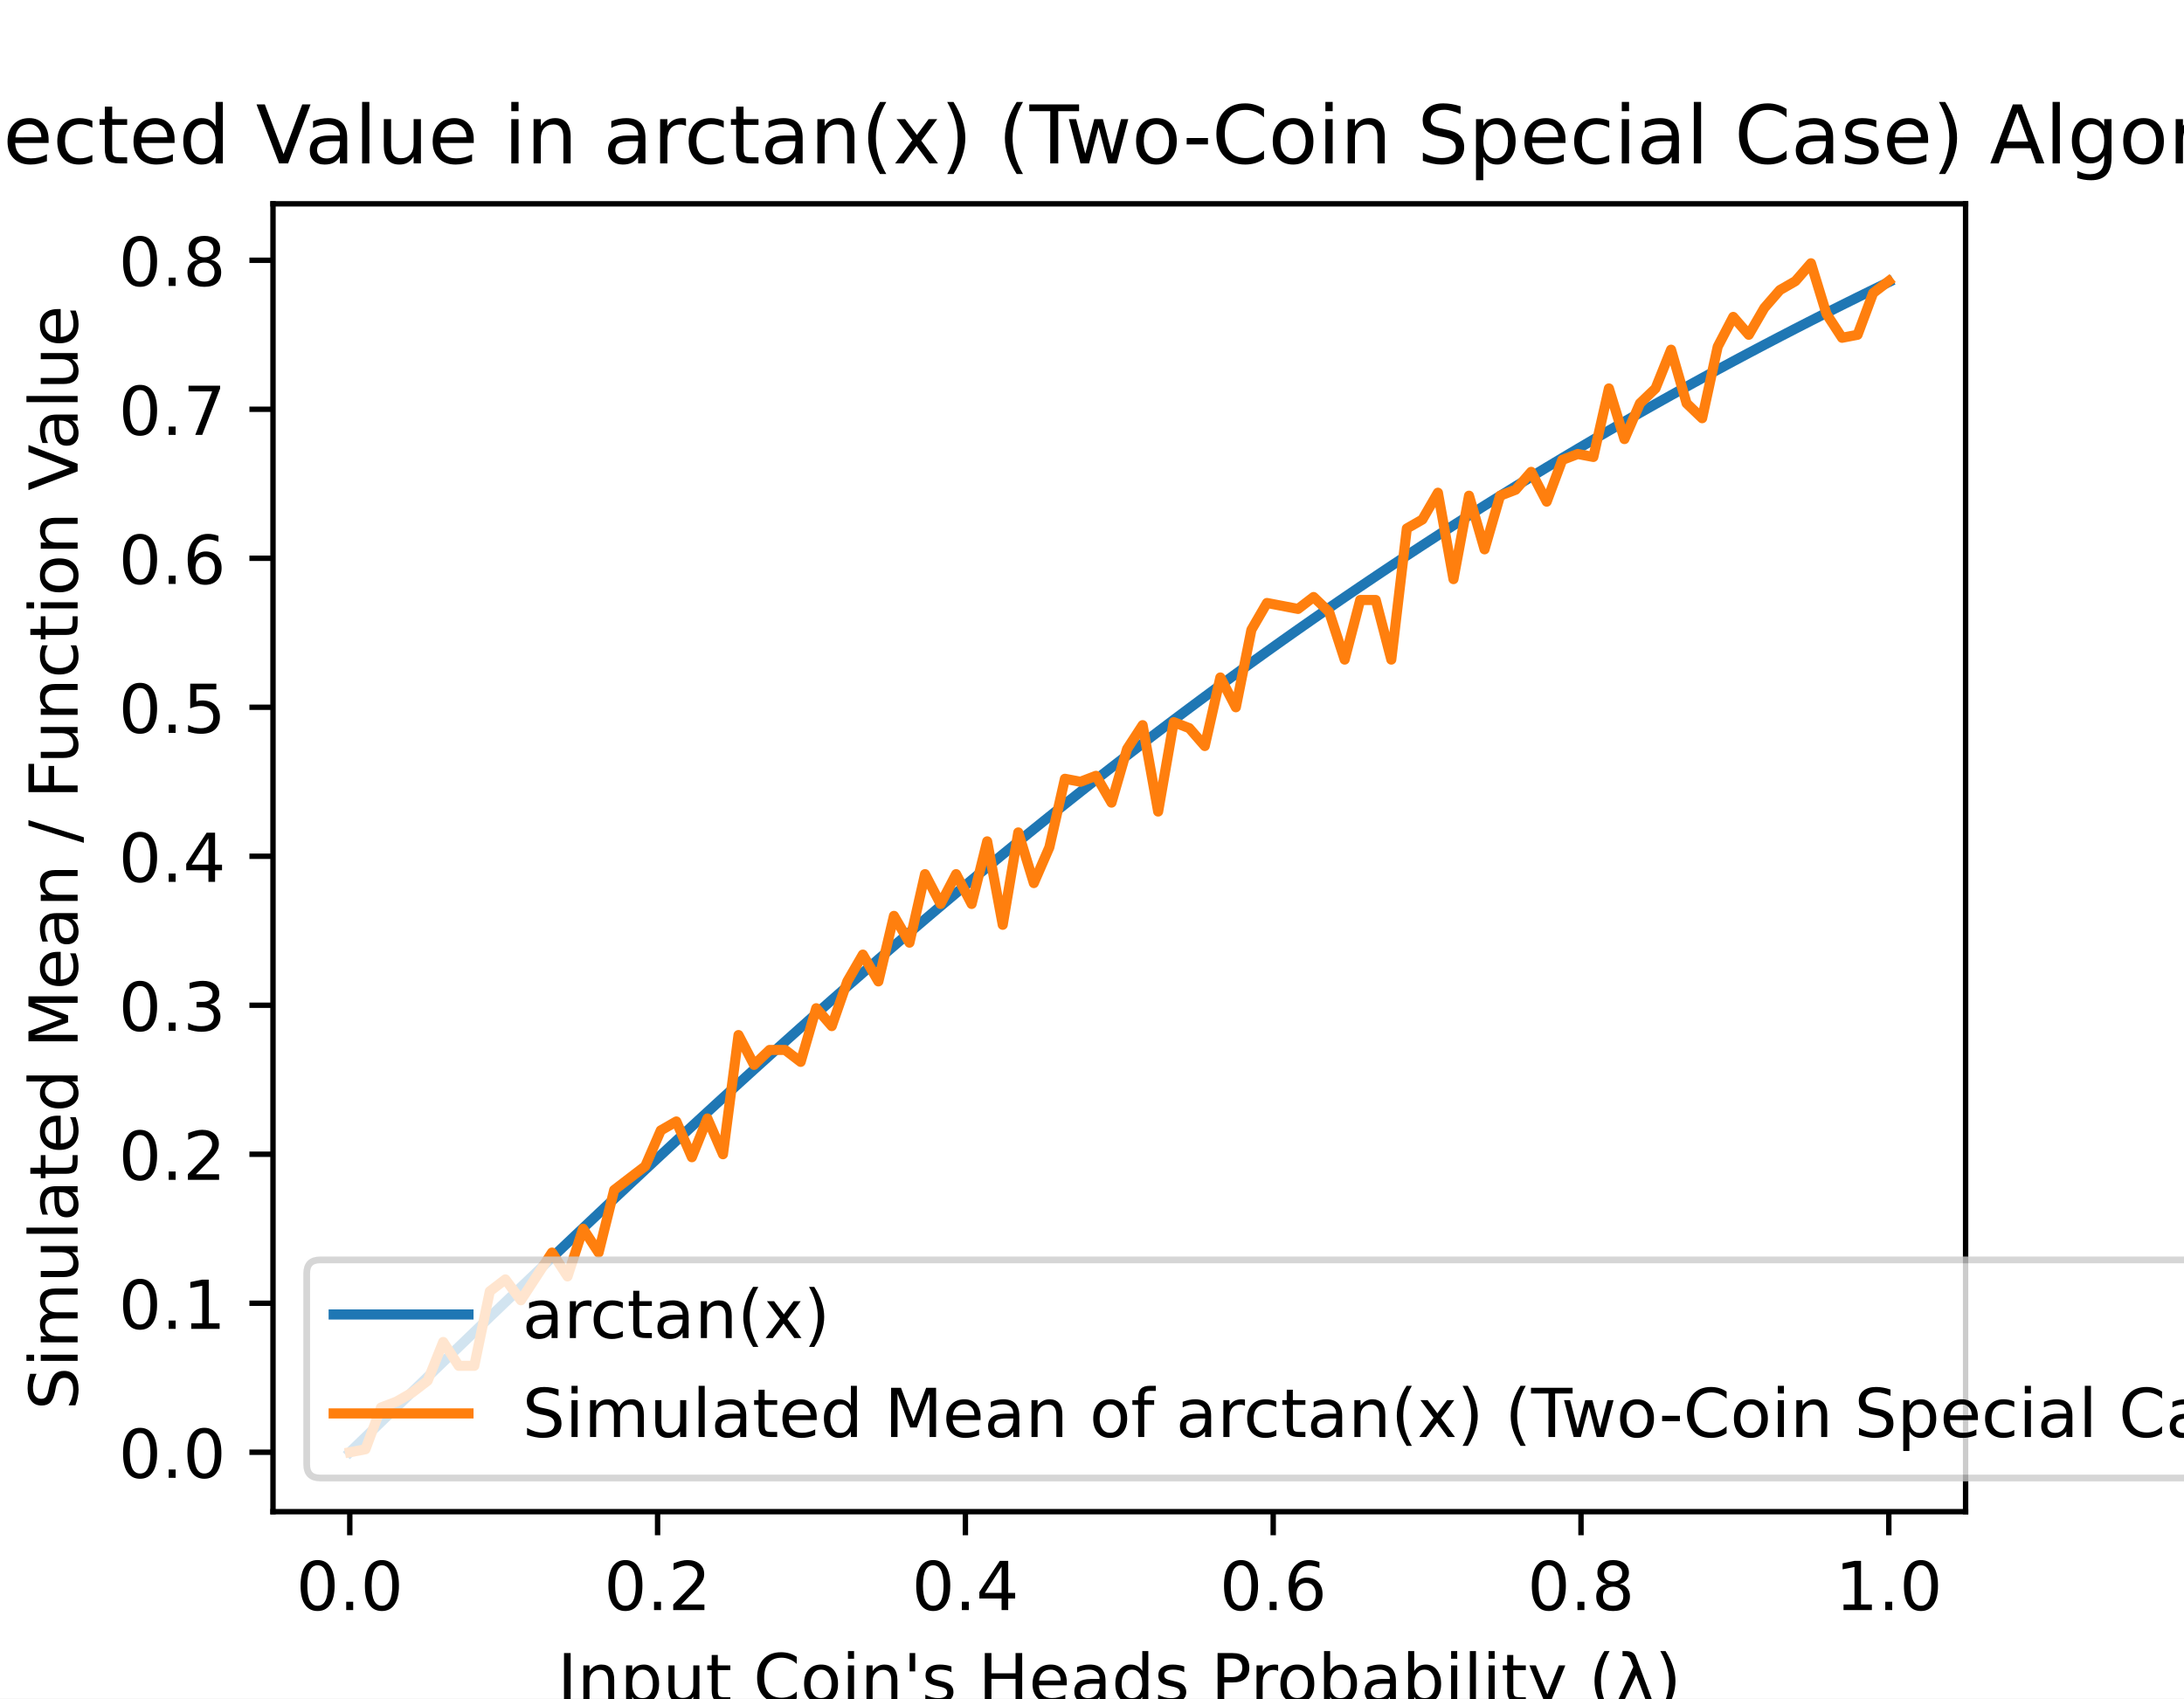
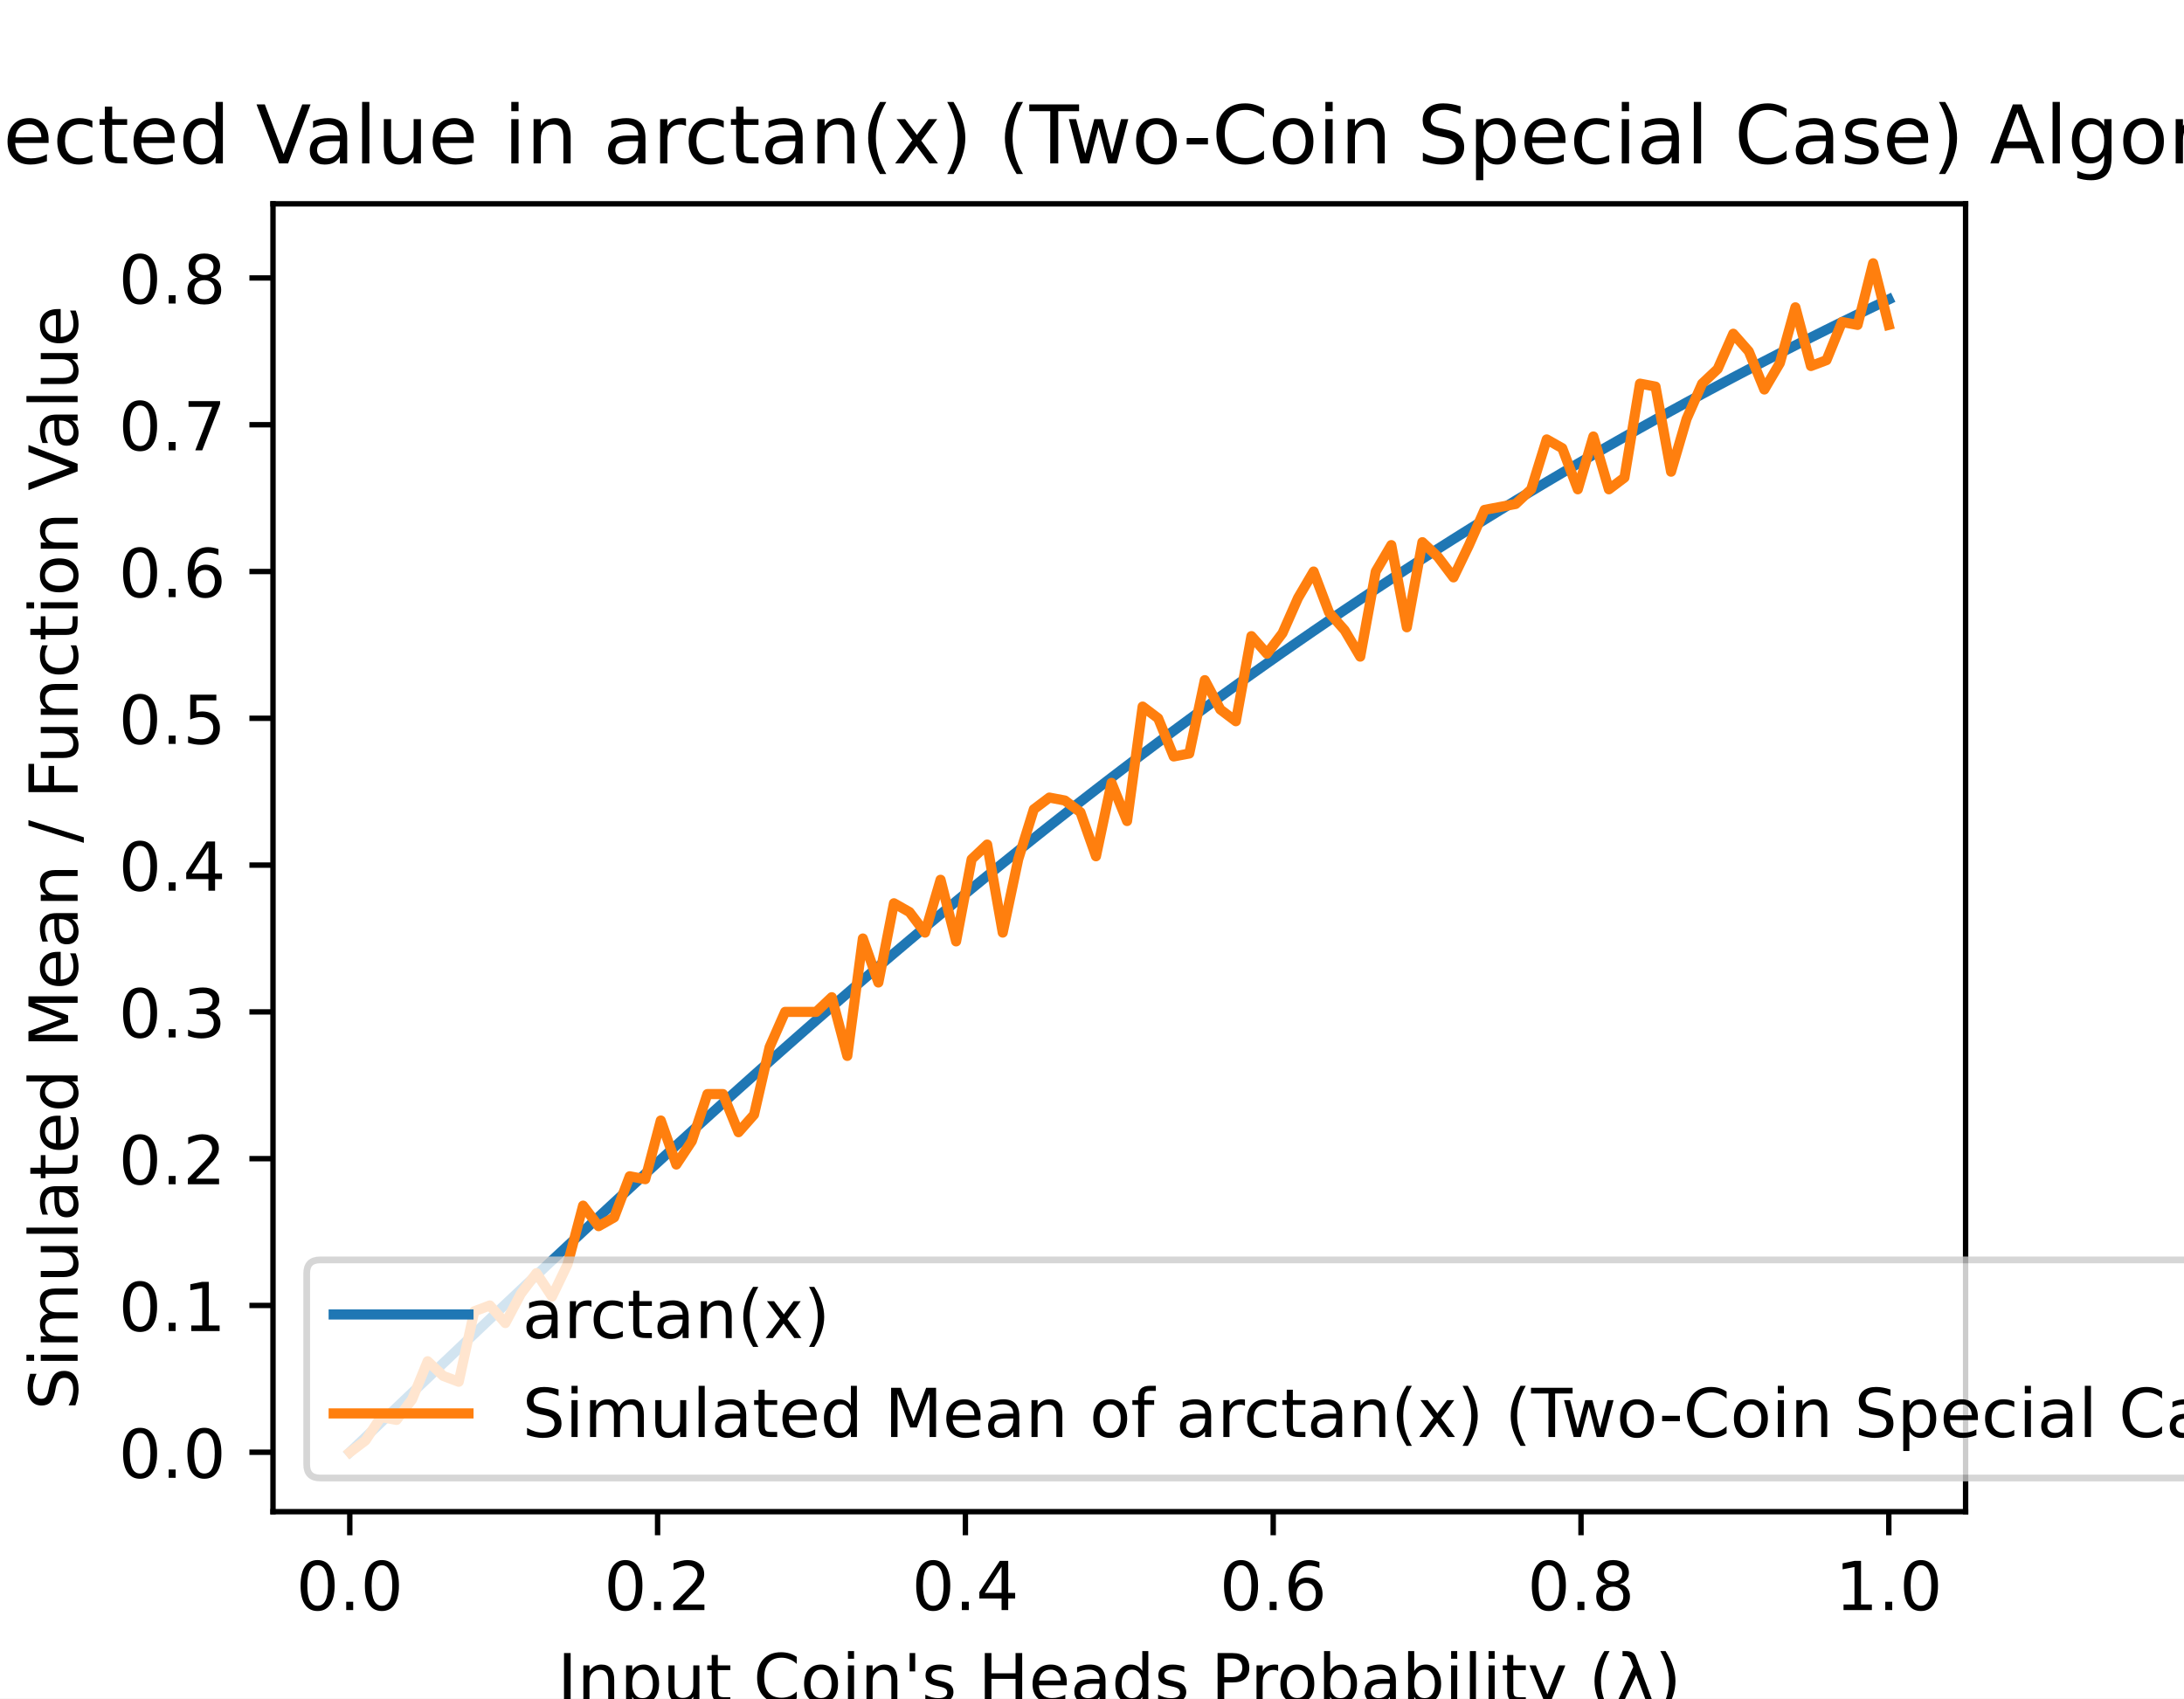
<svg xmlns="http://www.w3.org/2000/svg" xmlns:xlink="http://www.w3.org/1999/xlink" height="252pt" version="1.1" viewBox="0 0 324 252" width="324pt">
  <defs>
    <style type="text/css">
*{stroke-linecap:butt;stroke-linejoin:round;}
  </style>
  </defs>
  <g id="figure_1">
    <g id="patch_1">
      <path d="M 0 252  L 324 252  L 324 0  L 0 0  z " style="fill:#ffffff;" />
    </g>
    <g id="axes_1">
      <g id="patch_2">
        <path d="M 40.5 224.28  L 291.6 224.28  L 291.6 30.24  L 40.5 30.24  z " style="fill:#ffffff;" />
      </g>
      <g id="matplotlib.axis_1">
        <g id="xtick_1">
          <g id="line2d_1">
            <defs>
-               <path d="M 0 0  L 0 3.5  " id="m6fe70b64c1" style="stroke:#000000;stroke-width:0.8;" />
+               <path d="M 0 0  L 0 3.5  " id="mbaaccd5c5d" style="stroke:#000000;stroke-width:0.8;" />
            </defs>
            <g>
-               <use style="stroke:#000000;stroke-width:0.8;" x="51.891" xlink:href="#m6fe70b64c1" y="224.28" />
+               <use style="stroke:#000000;stroke-width:0.8;" x="51.891" xlink:href="#mbaaccd5c5d" y="224.28" />
            </g>
          </g>
          <g id="text_1">
            <text style="font-family:DejaVu Sans;font-size:10px;font-style:normal;font-weight:normal;text-anchor:middle;" transform="rotate(-0, 51.89081, 238.8784)" x="51.891" y="238.878">0.0</text>
          </g>
        </g>
        <g id="xtick_2">
          <g id="line2d_2">
            <g>
-               <use style="stroke:#000000;stroke-width:0.8;" x="97.554" xlink:href="#m6fe70b64c1" y="224.28" />
+               <use style="stroke:#000000;stroke-width:0.8;" x="97.554" xlink:href="#mbaaccd5c5d" y="224.28" />
            </g>
          </g>
          <g id="text_2">
            <text style="font-family:DejaVu Sans;font-size:10px;font-style:normal;font-weight:normal;text-anchor:middle;" transform="rotate(-0, 97.55448, 238.8784)" x="97.554" y="238.878">0.2</text>
          </g>
        </g>
        <g id="xtick_3">
          <g id="line2d_3">
            <g>
-               <use style="stroke:#000000;stroke-width:0.8;" x="143.218" xlink:href="#m6fe70b64c1" y="224.28" />
+               <use style="stroke:#000000;stroke-width:0.8;" x="143.218" xlink:href="#mbaaccd5c5d" y="224.28" />
            </g>
          </g>
          <g id="text_3">
            <text style="font-family:DejaVu Sans;font-size:10px;font-style:normal;font-weight:normal;text-anchor:middle;" transform="rotate(-0, 143.2182, 238.8784)" x="143.218" y="238.878">0.4</text>
          </g>
        </g>
        <g id="xtick_4">
          <g id="line2d_4">
            <g>
-               <use style="stroke:#000000;stroke-width:0.8;" x="188.882" xlink:href="#m6fe70b64c1" y="224.28" />
+               <use style="stroke:#000000;stroke-width:0.8;" x="188.882" xlink:href="#mbaaccd5c5d" y="224.28" />
            </g>
          </g>
          <g id="text_4">
            <text style="font-family:DejaVu Sans;font-size:10px;font-style:normal;font-weight:normal;text-anchor:middle;" transform="rotate(-0, 188.8818, 238.8784)" x="188.882" y="238.878">0.6</text>
          </g>
        </g>
        <g id="xtick_5">
          <g id="line2d_5">
            <g>
-               <use style="stroke:#000000;stroke-width:0.8;" x="234.546" xlink:href="#m6fe70b64c1" y="224.28" />
+               <use style="stroke:#000000;stroke-width:0.8;" x="234.546" xlink:href="#mbaaccd5c5d" y="224.28" />
            </g>
          </g>
          <g id="text_5">
            <text style="font-family:DejaVu Sans;font-size:10px;font-style:normal;font-weight:normal;text-anchor:middle;" transform="rotate(-0, 234.5455, 238.8784)" x="234.546" y="238.878">0.8</text>
          </g>
        </g>
        <g id="xtick_6">
          <g id="line2d_6">
            <g>
-               <use style="stroke:#000000;stroke-width:0.8;" x="280.209" xlink:href="#m6fe70b64c1" y="224.28" />
+               <use style="stroke:#000000;stroke-width:0.8;" x="280.209" xlink:href="#mbaaccd5c5d" y="224.28" />
            </g>
          </g>
          <g id="text_6">
            <text style="font-family:DejaVu Sans;font-size:10px;font-style:normal;font-weight:normal;text-anchor:middle;" transform="rotate(-0, 280.2092, 238.8784)" x="280.209" y="238.878">1.0</text>
          </g>
        </g>
        <g id="text_7">
          <text style="font-family:DejaVu Sans;font-size:10px;font-style:normal;font-weight:normal;text-anchor:middle;" transform="rotate(-0, 166.05, 252.5566)" x="166.05" y="252.557">Input Coin's Heads Probability (λ)</text>
        </g>
      </g>
      <g id="matplotlib.axis_2">
        <g id="ytick_1">
          <g id="line2d_7">
            <defs>
-               <path d="M 0 0  L -3.5 0  " id="maeb0c98c6f" style="stroke:#000000;stroke-width:0.8;" />
+               <path d="M 0 0  L -3.5 0  " id="m0ca3eeae0e" style="stroke:#000000;stroke-width:0.8;" />
            </defs>
            <g>
-               <use style="stroke:#000000;stroke-width:0.8;" x="40.5" xlink:href="#maeb0c98c6f" y="215.46" />
+               <use style="stroke:#000000;stroke-width:0.8;" x="40.5" xlink:href="#m0ca3eeae0e" y="215.46" />
            </g>
          </g>
          <g id="text_8">
            <text style="font-family:DejaVu Sans;font-size:10px;font-style:normal;font-weight:normal;text-anchor:end;" transform="rotate(-0, 33.5, 219.2592)" x="33.5" y="219.259">0.0</text>
          </g>
        </g>
        <g id="ytick_2">
          <g id="line2d_8">
            <g>
-               <use style="stroke:#000000;stroke-width:0.8;" x="40.5" xlink:href="#maeb0c98c6f" y="193.355" />
+               <use style="stroke:#000000;stroke-width:0.8;" x="40.5" xlink:href="#m0ca3eeae0e" y="193.682" />
            </g>
          </g>
          <g id="text_9">
-             <text style="font-family:DejaVu Sans;font-size:10px;font-style:normal;font-weight:normal;text-anchor:end;" transform="rotate(-0, 33.5, 197.154)" x="33.5" y="197.154">0.1</text>
+             <text style="font-family:DejaVu Sans;font-size:10px;font-style:normal;font-weight:normal;text-anchor:end;" transform="rotate(-0, 33.5, 197.4814)" x="33.5" y="197.481">0.1</text>
          </g>
        </g>
        <g id="ytick_3">
          <g id="line2d_9">
            <g>
-               <use style="stroke:#000000;stroke-width:0.8;" x="40.5" xlink:href="#maeb0c98c6f" y="171.249" />
+               <use style="stroke:#000000;stroke-width:0.8;" x="40.5" xlink:href="#m0ca3eeae0e" y="171.904" />
            </g>
          </g>
          <g id="text_10">
-             <text style="font-family:DejaVu Sans;font-size:10px;font-style:normal;font-weight:normal;text-anchor:end;" transform="rotate(-0, 33.5, 175.0487)" x="33.5" y="175.049">0.2</text>
+             <text style="font-family:DejaVu Sans;font-size:10px;font-style:normal;font-weight:normal;text-anchor:end;" transform="rotate(-0, 33.5, 175.7037)" x="33.5" y="175.704">0.2</text>
          </g>
        </g>
        <g id="ytick_4">
          <g id="line2d_10">
            <g>
-               <use style="stroke:#000000;stroke-width:0.8;" x="40.5" xlink:href="#maeb0c98c6f" y="149.144" />
+               <use style="stroke:#000000;stroke-width:0.8;" x="40.5" xlink:href="#m0ca3eeae0e" y="150.127" />
            </g>
          </g>
          <g id="text_11">
-             <text style="font-family:DejaVu Sans;font-size:10px;font-style:normal;font-weight:normal;text-anchor:end;" transform="rotate(-0, 33.5, 152.9434)" x="33.5" y="152.943">0.3</text>
+             <text style="font-family:DejaVu Sans;font-size:10px;font-style:normal;font-weight:normal;text-anchor:end;" transform="rotate(-0, 33.5, 153.9259)" x="33.5" y="153.926">0.3</text>
          </g>
        </g>
        <g id="ytick_5">
          <g id="line2d_11">
            <g>
-               <use style="stroke:#000000;stroke-width:0.8;" x="40.5" xlink:href="#maeb0c98c6f" y="127.039" />
+               <use style="stroke:#000000;stroke-width:0.8;" x="40.5" xlink:href="#m0ca3eeae0e" y="128.349" />
            </g>
          </g>
          <g id="text_12">
-             <text style="font-family:DejaVu Sans;font-size:10px;font-style:normal;font-weight:normal;text-anchor:end;" transform="rotate(-0, 33.5, 130.8382)" x="33.5" y="130.838">0.4</text>
+             <text style="font-family:DejaVu Sans;font-size:10px;font-style:normal;font-weight:normal;text-anchor:end;" transform="rotate(-0, 33.5, 132.1481)" x="33.5" y="132.148">0.4</text>
          </g>
        </g>
        <g id="ytick_6">
          <g id="line2d_12">
            <g>
-               <use style="stroke:#000000;stroke-width:0.8;" x="40.5" xlink:href="#maeb0c98c6f" y="104.934" />
+               <use style="stroke:#000000;stroke-width:0.8;" x="40.5" xlink:href="#m0ca3eeae0e" y="106.571" />
            </g>
          </g>
          <g id="text_13">
-             <text style="font-family:DejaVu Sans;font-size:10px;font-style:normal;font-weight:normal;text-anchor:end;" transform="rotate(-0, 33.5, 108.7329)" x="33.5" y="108.733">0.5</text>
+             <text style="font-family:DejaVu Sans;font-size:10px;font-style:normal;font-weight:normal;text-anchor:end;" transform="rotate(-0, 33.5, 110.3703)" x="33.5" y="110.37">0.5</text>
          </g>
        </g>
        <g id="ytick_7">
          <g id="line2d_13">
            <g>
-               <use style="stroke:#000000;stroke-width:0.8;" x="40.5" xlink:href="#maeb0c98c6f" y="82.828" />
+               <use style="stroke:#000000;stroke-width:0.8;" x="40.5" xlink:href="#m0ca3eeae0e" y="84.793" />
            </g>
          </g>
          <g id="text_14">
-             <text style="font-family:DejaVu Sans;font-size:10px;font-style:normal;font-weight:normal;text-anchor:end;" transform="rotate(-0, 33.5, 86.62764)" x="33.5" y="86.628">0.6</text>
+             <text style="font-family:DejaVu Sans;font-size:10px;font-style:normal;font-weight:normal;text-anchor:end;" transform="rotate(-0, 33.5, 88.59255)" x="33.5" y="88.593">0.6</text>
          </g>
        </g>
        <g id="ytick_8">
          <g id="line2d_14">
            <g>
-               <use style="stroke:#000000;stroke-width:0.8;" x="40.5" xlink:href="#maeb0c98c6f" y="60.723" />
+               <use style="stroke:#000000;stroke-width:0.8;" x="40.5" xlink:href="#m0ca3eeae0e" y="63.016" />
            </g>
          </g>
          <g id="text_15">
-             <text style="font-family:DejaVu Sans;font-size:10px;font-style:normal;font-weight:normal;text-anchor:end;" transform="rotate(-0, 33.5, 64.52238)" x="33.5" y="64.522">0.7</text>
+             <text style="font-family:DejaVu Sans;font-size:10px;font-style:normal;font-weight:normal;text-anchor:end;" transform="rotate(-0, 33.5, 66.81477)" x="33.5" y="66.815">0.7</text>
          </g>
        </g>
        <g id="ytick_9">
          <g id="line2d_15">
            <g>
-               <use style="stroke:#000000;stroke-width:0.8;" x="40.5" xlink:href="#maeb0c98c6f" y="38.618" />
+               <use style="stroke:#000000;stroke-width:0.8;" x="40.5" xlink:href="#m0ca3eeae0e" y="41.238" />
            </g>
          </g>
          <g id="text_16">
-             <text style="font-family:DejaVu Sans;font-size:10px;font-style:normal;font-weight:normal;text-anchor:end;" transform="rotate(-0, 33.5, 42.41711)" x="33.5" y="42.417">0.8</text>
+             <text style="font-family:DejaVu Sans;font-size:10px;font-style:normal;font-weight:normal;text-anchor:end;" transform="rotate(-0, 33.5, 45.037)" x="33.5" y="45.037">0.8</text>
          </g>
        </g>
        <g id="text_17">
          <text style="font-family:DejaVu Sans;font-size:10px;font-style:normal;font-weight:normal;text-anchor:middle;" transform="rotate(-90, 11.51719, 127.26)" x="11.517" y="127.26">Simulated Mean / Function Value</text>
        </g>
      </g>
      <g id="line2d_16">
-         <path clip-path="url(#p678e1b2d8f)" d="M 51.914 215.438  L 54.219 213.206  L 56.525 210.974  L 58.831 208.743  L 61.137 206.513  L 63.443 204.285  L 65.748 202.06  L 68.054 199.837  L 70.36 197.617  L 72.666 195.401  L 74.971 193.189  L 77.277 190.982  L 79.583 188.779  L 81.889 186.582  L 84.195 184.39  L 86.5 182.205  L 88.806 180.026  L 91.112 177.854  L 93.418 175.689  L 95.724 173.532  L 98.029 171.383  L 100.335 169.243  L 102.641 167.111  L 104.947 164.988  L 107.252 162.875  L 109.558 160.771  L 111.864 158.678  L 114.17 156.595  L 116.476 154.522  L 118.781 152.461  L 121.087 150.411  L 123.393 148.372  L 125.699 146.345  L 128.005 144.33  L 130.31 142.327  L 132.616 140.336  L 134.922 138.358  L 137.228 136.393  L 139.533 134.44  L 141.839 132.501  L 144.145 130.576  L 146.451 128.663  L 148.757 126.764  L 151.062 124.879  L 153.368 123.008  L 155.674 121.151  L 157.98 119.308  L 160.286 117.479  L 162.591 115.665  L 164.897 113.864  L 167.203 112.078  L 169.509 110.307  L 171.814 108.55  L 174.12 106.807  L 176.426 105.08  L 178.732 103.366  L 181.038 101.668  L 183.343 99.984  L 185.649 98.315  L 187.955 96.66  L 190.261 95.02  L 192.567 93.394  L 194.872 91.784  L 197.178 90.187  L 199.484 88.606  L 201.79 87.038  L 204.095 85.486  L 206.401 83.947  L 208.707 82.423  L 211.013 80.913  L 213.319 79.418  L 215.624 77.937  L 217.93 76.469  L 220.236 75.016  L 222.542 73.577  L 224.848 72.152  L 227.153 70.74  L 229.459 69.342  L 231.765 67.958  L 234.071 66.587  L 236.376 65.23  L 238.682 63.886  L 240.988 62.555  L 243.294 61.238  L 245.6 59.933  L 247.905 58.642  L 250.211 57.363  L 252.517 56.097  L 254.823 54.843  L 257.129 53.602  L 259.434 52.374  L 261.74 51.158  L 264.046 49.954  L 266.352 48.762  L 268.657 47.582  L 270.963 46.413  L 273.269 45.257  L 275.575 44.112  L 277.881 42.979  L 280.186 41.857  " style="fill:none;stroke:#1f77b4;stroke-linecap:square;stroke-width:1.5;" />
+         <path clip-path="url(#pcb487d02db)" d="M 51.914 215.438  L 54.219 213.239  L 56.525 211.04  L 58.831 208.842  L 61.137 206.646  L 63.443 204.451  L 65.748 202.258  L 68.054 200.069  L 70.36 197.882  L 72.666 195.699  L 74.971 193.519  L 77.277 191.345  L 79.583 189.175  L 81.889 187.01  L 84.195 184.851  L 86.5 182.698  L 88.806 180.551  L 91.112 178.411  L 93.418 176.278  L 95.724 174.153  L 98.029 172.036  L 100.335 169.927  L 102.641 167.827  L 104.947 165.736  L 107.252 163.654  L 109.558 161.582  L 111.864 159.519  L 114.17 157.467  L 116.476 155.425  L 118.781 153.394  L 121.087 151.374  L 123.393 149.366  L 125.699 147.369  L 128.005 145.383  L 130.31 143.41  L 132.616 141.449  L 134.922 139.5  L 137.228 137.564  L 139.533 135.641  L 141.839 133.73  L 144.145 131.833  L 146.451 129.949  L 148.757 128.078  L 151.062 126.221  L 153.368 124.378  L 155.674 122.548  L 157.98 120.733  L 160.286 118.931  L 162.591 117.143  L 164.897 115.369  L 167.203 113.61  L 169.509 111.865  L 171.814 110.134  L 174.12 108.417  L 176.426 106.715  L 178.732 105.027  L 181.038 103.354  L 183.343 101.695  L 185.649 100.05  L 187.955 98.42  L 190.261 96.804  L 192.567 95.203  L 194.872 93.616  L 197.178 92.043  L 199.484 90.485  L 201.79 88.941  L 204.095 87.411  L 206.401 85.896  L 208.707 84.394  L 211.013 82.907  L 213.319 81.433  L 215.624 79.974  L 217.93 78.529  L 220.236 77.097  L 222.542 75.679  L 224.848 74.275  L 227.153 72.884  L 229.459 71.507  L 231.765 70.143  L 234.071 68.793  L 236.376 67.456  L 238.682 66.132  L 240.988 64.821  L 243.294 63.523  L 245.6 62.237  L 247.905 60.965  L 250.211 59.705  L 252.517 58.458  L 254.823 57.223  L 257.129 56  L 259.434 54.79  L 261.74 53.592  L 264.046 52.406  L 266.352 51.231  L 268.657 50.069  L 270.963 48.918  L 273.269 47.778  L 275.575 46.651  L 277.881 45.534  L 280.186 44.429  " style="fill:none;stroke:#1f77b4;stroke-linecap:square;stroke-width:1.5;" />
      </g>
      <g id="line2d_17">
-         <path clip-path="url(#p678e1b2d8f)" d="M 51.914 215.46  L 54.219 215.018  L 56.525 208.828  L 58.831 207.944  L 61.137 206.618  L 63.443 204.849  L 65.748 199.102  L 68.054 202.639  L 70.36 202.639  L 72.666 191.586  L 74.971 189.818  L 77.277 192.913  L 79.583 189.376  L 81.889 185.839  L 84.195 189.376  L 86.5 182.302  L 88.806 185.839  L 91.112 176.555  L 93.418 174.786  L 95.724 173.018  L 98.029 167.713  L 100.335 166.386  L 102.641 171.692  L 104.947 165.944  L 107.252 171.249  L 109.558 153.565  L 111.864 157.986  L 114.17 155.776  L 116.476 155.776  L 118.781 157.544  L 121.087 149.586  L 123.393 152.239  L 125.699 145.607  L 128.005 141.628  L 130.31 145.607  L 132.616 135.881  L 134.922 139.86  L 137.228 129.692  L 139.533 134.113  L 141.839 129.692  L 144.145 134.113  L 146.451 124.828  L 148.757 137.207  L 151.062 123.502  L 153.368 131.018  L 155.674 125.713  L 157.98 115.544  L 160.286 115.986  L 162.591 115.102  L 164.897 119.081  L 167.203 111.123  L 169.509 107.586  L 171.814 120.407  L 174.12 107.144  L 176.426 108.028  L 178.732 110.681  L 181.038 100.513  L 183.343 104.934  L 185.649 93.439  L 187.955 89.46  L 190.261 89.902  L 192.567 90.344  L 194.872 88.576  L 197.178 90.786  L 199.484 97.86  L 201.79 89.018  L 204.095 89.018  L 206.401 97.86  L 208.707 78.407  L 211.013 77.081  L 213.319 73.102  L 215.624 85.923  L 217.93 73.544  L 220.236 81.502  L 222.542 73.544  L 224.848 72.66  L 227.153 70.007  L 229.459 74.428  L 231.765 68.239  L 234.071 67.355  L 236.376 67.797  L 238.682 57.628  L 240.988 65.144  L 243.294 59.839  L 245.6 57.628  L 247.905 51.881  L 250.211 59.839  L 252.517 62.049  L 254.823 51.439  L 257.129 47.018  L 259.434 49.671  L 261.74 45.692  L 264.046 43.039  L 266.352 41.713  L 268.657 39.06  L 270.963 46.576  L 273.269 50.113  L 275.575 49.671  L 277.881 43.481  L 280.186 41.713  " style="fill:none;stroke:#ff7f0e;stroke-linecap:square;stroke-width:1.5;" />
+         <path clip-path="url(#pcb487d02db)" d="M 51.914 215.46  L 54.219 213.718  L 56.525 210.233  L 58.831 210.669  L 61.137 207.62  L 63.443 201.958  L 65.748 204.136  L 68.054 205.007  L 70.36 194.553  L 72.666 193.682  L 74.971 196.296  L 77.277 191.94  L 79.583 188.891  L 81.889 192.376  L 84.195 187.584  L 86.5 178.873  L 88.806 181.922  L 91.112 180.616  L 93.418 174.518  L 95.724 174.953  L 98.029 166.242  L 100.335 172.776  L 102.641 169.291  L 104.947 162.322  L 107.252 162.322  L 109.558 167.984  L 111.864 165.371  L 114.17 155.353  L 116.476 150.127  L 118.781 150.127  L 121.087 150.127  L 123.393 147.949  L 125.699 156.66  L 128.005 139.238  L 130.31 145.771  L 132.616 134.011  L 134.922 135.318  L 137.228 138.367  L 139.533 130.527  L 141.839 139.673  L 144.145 127.478  L 146.451 125.3  L 148.757 138.367  L 151.062 127.478  L 153.368 120.073  L 155.674 118.331  L 157.98 118.767  L 160.286 120.509  L 162.591 127.042  L 164.897 116.153  L 167.203 121.816  L 169.509 104.829  L 171.814 106.571  L 174.12 112.233  L 176.426 111.798  L 178.732 100.909  L 181.038 105.264  L 183.343 107.007  L 185.649 94.376  L 187.955 96.989  L 190.261 93.94  L 192.567 88.713  L 194.872 84.793  L 197.178 90.891  L 199.484 93.504  L 201.79 97.424  L 204.095 84.793  L 206.401 80.873  L 208.707 93.069  L 211.013 80.438  L 213.319 82.616  L 215.624 85.664  L 217.93 80.873  L 220.236 75.647  L 222.542 75.211  L 224.848 74.776  L 227.153 72.598  L 229.459 65.193  L 231.765 66.5  L 234.071 72.598  L 236.376 64.758  L 238.682 72.598  L 240.988 70.856  L 243.294 56.918  L 245.6 57.353  L 247.905 69.984  L 250.211 62.144  L 252.517 56.918  L 254.823 54.74  L 257.129 49.513  L 259.434 52.127  L 261.74 57.789  L 264.046 53.869  L 266.352 45.593  L 268.657 54.304  L 270.963 53.433  L 273.269 47.771  L 275.575 48.207  L 277.881 39.06  L 280.186 48.207  " style="fill:none;stroke:#ff7f0e;stroke-linecap:square;stroke-width:1.5;" />
      </g>
      <g id="patch_3">
        <path d="M 40.5 224.28  L 40.5 30.24  " style="fill:none;stroke:#000000;stroke-linecap:square;stroke-linejoin:miter;stroke-width:0.8;" />
      </g>
      <g id="patch_4">
        <path d="M 291.6 224.28  L 291.6 30.24  " style="fill:none;stroke:#000000;stroke-linecap:square;stroke-linejoin:miter;stroke-width:0.8;" />
      </g>
      <g id="patch_5">
        <path d="M 40.5 224.28  L 291.6 224.28  " style="fill:none;stroke:#000000;stroke-linecap:square;stroke-linejoin:miter;stroke-width:0.8;" />
      </g>
      <g id="patch_6">
        <path d="M 40.5 30.24  L 291.6 30.24  " style="fill:none;stroke:#000000;stroke-linecap:square;stroke-linejoin:miter;stroke-width:0.8;" />
      </g>
      <g id="text_18">
        <text style="font-family:DejaVu Sans;font-size:12px;font-style:normal;font-weight:normal;text-anchor:middle;" transform="rotate(-0, 166.05, 24.24)" x="166.05" y="24.24">Expected Value in arctan(x) (Two-Coin Special Case) Algorithm</text>
      </g>
      <g id="legend_1">
        <g id="patch_7">
          <path d="M 47.5 219.28  L 344.684 219.28  Q 346.684 219.28 346.684 217.28  L 346.684 188.924  Q 346.684 186.924 344.684 186.924  L 47.5 186.924  Q 45.5 186.924 45.5 188.924  L 45.5 217.28  Q 45.5 219.28 47.5 219.28  z " style="fill:#ffffff;opacity:0.8;stroke:#cccccc;stroke-linejoin:miter;" />
        </g>
        <g id="line2d_18">
          <path d="M 49.5 195.022  L 69.5 195.022  " style="fill:none;stroke:#1f77b4;stroke-linecap:square;stroke-width:1.5;" />
        </g>
        <g id="line2d_19" />
        <g id="text_19">
          <text style="font-family:DejaVu Sans;font-size:10px;font-style:normal;font-weight:normal;text-anchor:start;" transform="rotate(-0, 77.5, 198.5222)" x="77.5" y="198.522">arctan(x)</text>
        </g>
        <g id="line2d_20">
          <path d="M 49.5 209.7  L 69.5 209.7  " style="fill:none;stroke:#ff7f0e;stroke-linecap:square;stroke-width:1.5;" />
        </g>
        <g id="line2d_21" />
        <g id="text_20">
          <text style="font-family:DejaVu Sans;font-size:10px;font-style:normal;font-weight:normal;text-anchor:start;" transform="rotate(-0, 77.5, 213.2003)" x="77.5" y="213.2">Simulated Mean of arctan(x) (Two-Coin Special Case)</text>
        </g>
      </g>
    </g>
  </g>
  <defs>
-     <clipPath id="p678e1b2d8f">
+     <clipPath id="pcb487d02db">
      <rect height="194.04" width="251.1" x="40.5" y="30.24" />
    </clipPath>
  </defs>
</svg>
